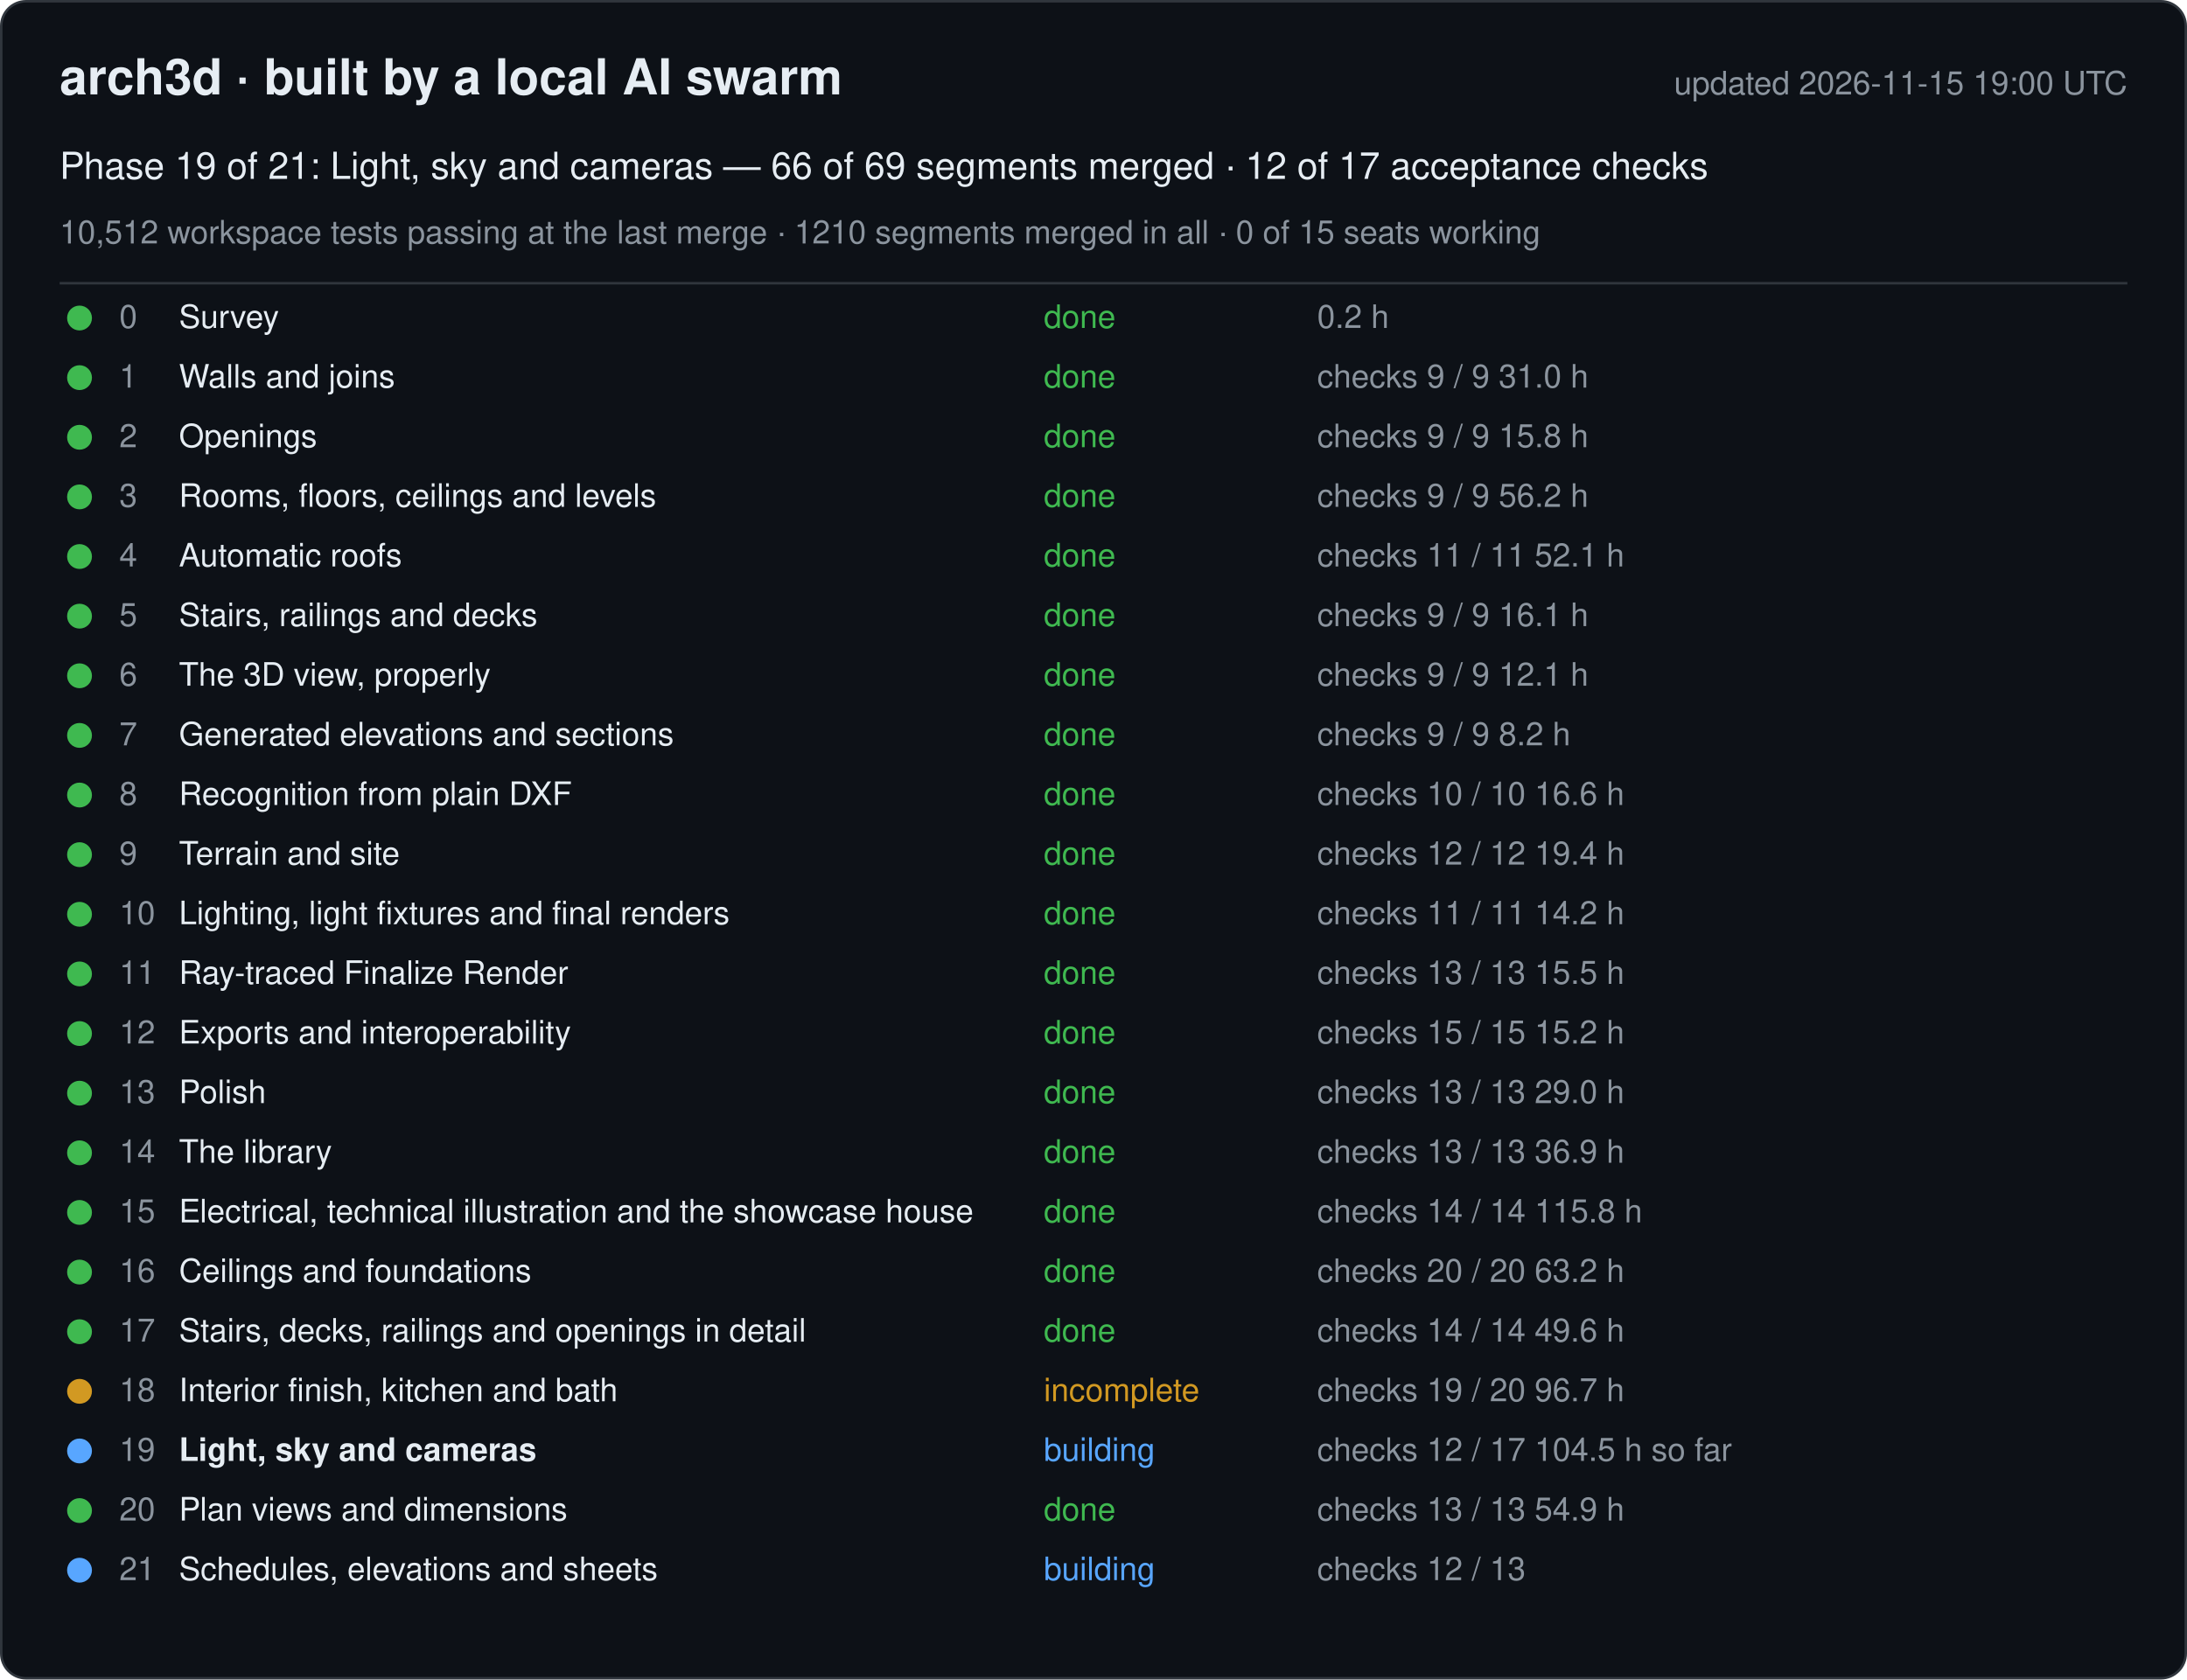
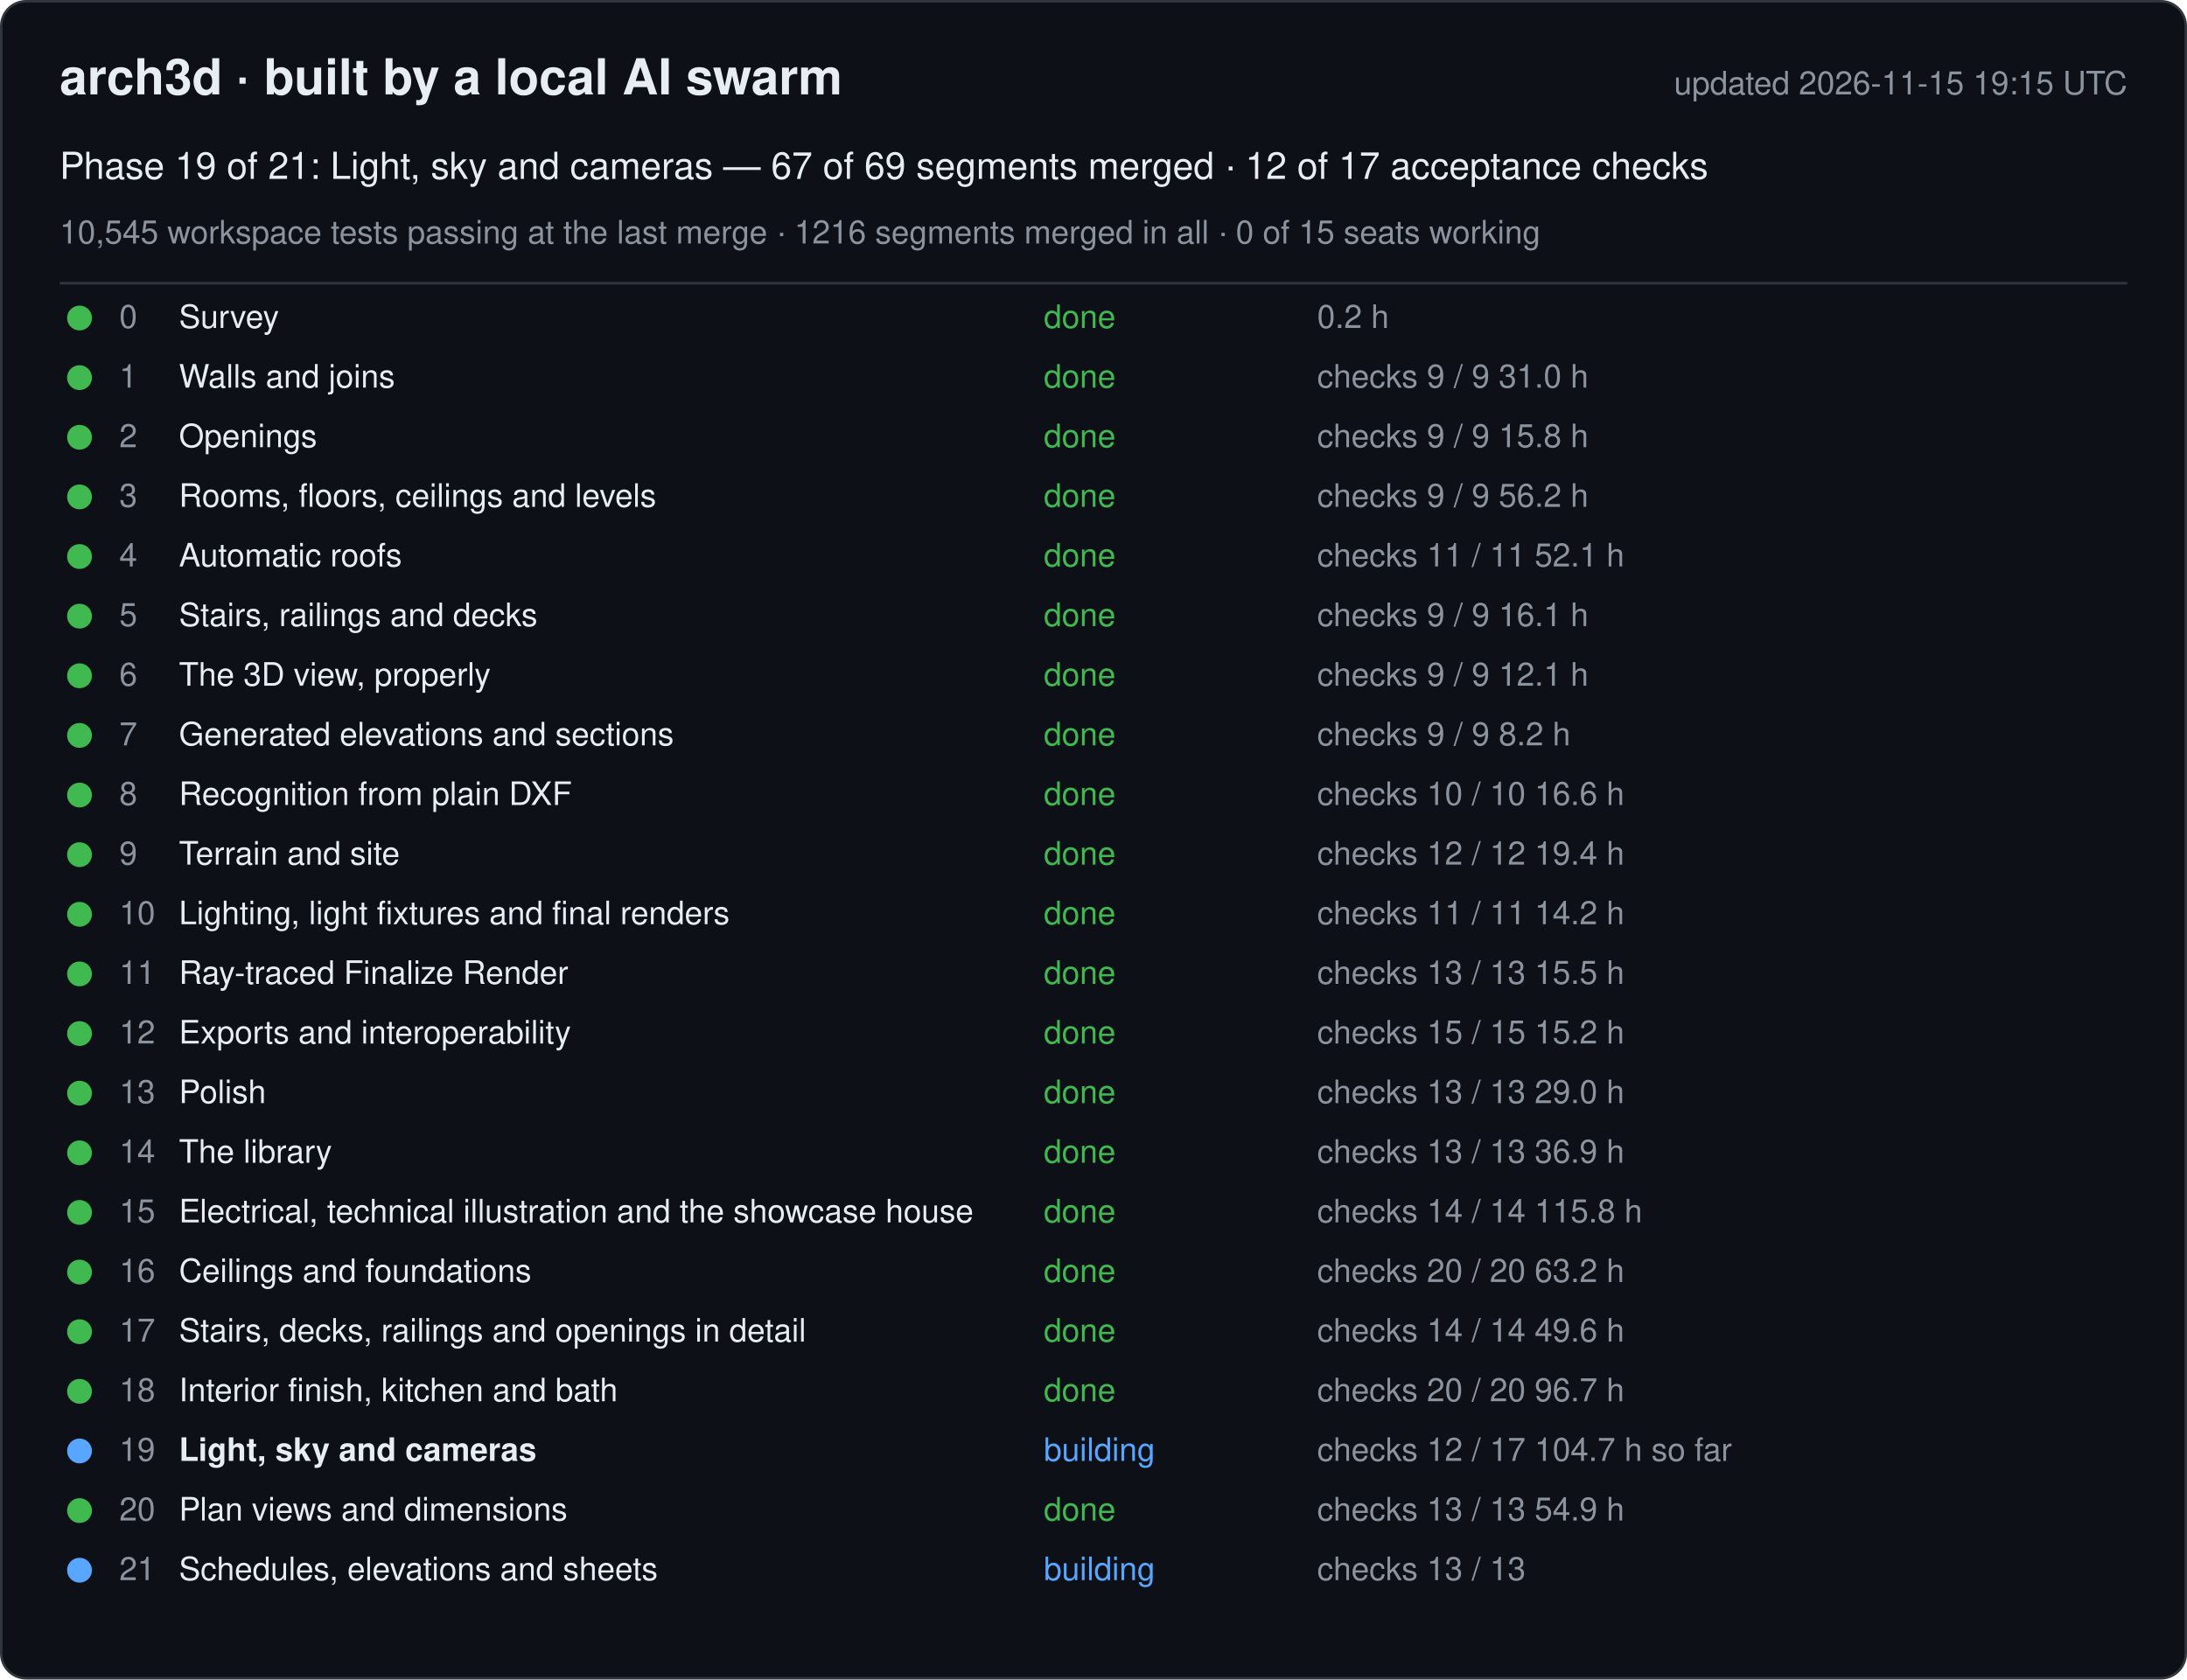
<svg xmlns="http://www.w3.org/2000/svg" width="880" height="676" viewBox="0 0 880 676" font-family="-apple-system, Segoe UI, Helvetica, Arial, sans-serif">
  <rect x="0.5" y="0.5" width="879" height="675" rx="10" fill="#0d1117" stroke="#30363d" />
  <text x="24" y="38" font-size="20" font-weight="600" fill="#e6edf3">arch3d · built by a local AI swarm</text>
-   <text x="856" y="38" font-size="13" fill="#8b949e" text-anchor="end">updated 2026-11-15 19:00 UTC</text>
-   <text x="24" y="72" font-size="15" fill="#e6edf3">Phase 19 of 21: Light, sky and cameras — 66 of 69 segments merged · 12 of 17 acceptance checks</text>
-   <text x="24" y="98" font-size="13" fill="#8b949e">10,512 workspace tests passing at the last merge · 1210 segments merged in all · 0 of 15 seats working</text>
+   <text x="856" y="38" font-size="13" fill="#8b949e" text-anchor="end">updated 2026-11-15 19:15 UTC</text>
+   <text x="24" y="72" font-size="15" fill="#e6edf3">Phase 19 of 21: Light, sky and cameras — 67 of 69 segments merged · 12 of 17 acceptance checks</text>
+   <text x="24" y="98" font-size="13" fill="#8b949e">10,545 workspace tests passing at the last merge · 1216 segments merged in all · 0 of 15 seats working</text>
  <line x1="24" y1="114" x2="856" y2="114" stroke="#30363d" />
  <g data-phase="0">
    <circle cx="32" cy="128" r="5" fill="#3fb950" />
    <text x="48" y="132" font-size="13" fill="#8b949e">0</text>
    <text x="72" y="132" font-size="13" fill="#e6edf3">Survey</text>
    <text x="420" y="132" font-size="13" fill="#3fb950">done</text>
    <text x="530" y="132" font-size="13" fill="#8b949e">0.2 h</text>
  </g>
  <g data-phase="1">
    <circle cx="32" cy="152" r="5" fill="#3fb950" />
    <text x="48" y="156" font-size="13" fill="#8b949e">1</text>
    <text x="72" y="156" font-size="13" fill="#e6edf3">Walls and joins</text>
    <text x="420" y="156" font-size="13" fill="#3fb950">done</text>
    <text x="530" y="156" font-size="13" fill="#8b949e">checks 9 / 9   31.0 h</text>
  </g>
  <g data-phase="2">
    <circle cx="32" cy="176" r="5" fill="#3fb950" />
    <text x="48" y="180" font-size="13" fill="#8b949e">2</text>
    <text x="72" y="180" font-size="13" fill="#e6edf3">Openings</text>
    <text x="420" y="180" font-size="13" fill="#3fb950">done</text>
    <text x="530" y="180" font-size="13" fill="#8b949e">checks 9 / 9   15.8 h</text>
  </g>
  <g data-phase="3">
    <circle cx="32" cy="200" r="5" fill="#3fb950" />
    <text x="48" y="204" font-size="13" fill="#8b949e">3</text>
    <text x="72" y="204" font-size="13" fill="#e6edf3">Rooms, floors, ceilings and levels</text>
    <text x="420" y="204" font-size="13" fill="#3fb950">done</text>
    <text x="530" y="204" font-size="13" fill="#8b949e">checks 9 / 9   56.2 h</text>
  </g>
  <g data-phase="4">
    <circle cx="32" cy="224" r="5" fill="#3fb950" />
    <text x="48" y="228" font-size="13" fill="#8b949e">4</text>
    <text x="72" y="228" font-size="13" fill="#e6edf3">Automatic roofs</text>
    <text x="420" y="228" font-size="13" fill="#3fb950">done</text>
    <text x="530" y="228" font-size="13" fill="#8b949e">checks 11 / 11   52.1 h</text>
  </g>
  <g data-phase="5">
    <circle cx="32" cy="248" r="5" fill="#3fb950" />
    <text x="48" y="252" font-size="13" fill="#8b949e">5</text>
    <text x="72" y="252" font-size="13" fill="#e6edf3">Stairs, railings and decks</text>
    <text x="420" y="252" font-size="13" fill="#3fb950">done</text>
    <text x="530" y="252" font-size="13" fill="#8b949e">checks 9 / 9   16.1 h</text>
  </g>
  <g data-phase="6">
    <circle cx="32" cy="272" r="5" fill="#3fb950" />
    <text x="48" y="276" font-size="13" fill="#8b949e">6</text>
    <text x="72" y="276" font-size="13" fill="#e6edf3">The 3D view, properly</text>
    <text x="420" y="276" font-size="13" fill="#3fb950">done</text>
    <text x="530" y="276" font-size="13" fill="#8b949e">checks 9 / 9   12.1 h</text>
  </g>
  <g data-phase="7">
    <circle cx="32" cy="296" r="5" fill="#3fb950" />
    <text x="48" y="300" font-size="13" fill="#8b949e">7</text>
    <text x="72" y="300" font-size="13" fill="#e6edf3">Generated elevations and sections</text>
    <text x="420" y="300" font-size="13" fill="#3fb950">done</text>
    <text x="530" y="300" font-size="13" fill="#8b949e">checks 9 / 9   8.2 h</text>
  </g>
  <g data-phase="8">
    <circle cx="32" cy="320" r="5" fill="#3fb950" />
    <text x="48" y="324" font-size="13" fill="#8b949e">8</text>
    <text x="72" y="324" font-size="13" fill="#e6edf3">Recognition from plain DXF</text>
    <text x="420" y="324" font-size="13" fill="#3fb950">done</text>
    <text x="530" y="324" font-size="13" fill="#8b949e">checks 10 / 10   16.6 h</text>
  </g>
  <g data-phase="9">
    <circle cx="32" cy="344" r="5" fill="#3fb950" />
    <text x="48" y="348" font-size="13" fill="#8b949e">9</text>
    <text x="72" y="348" font-size="13" fill="#e6edf3">Terrain and site</text>
    <text x="420" y="348" font-size="13" fill="#3fb950">done</text>
    <text x="530" y="348" font-size="13" fill="#8b949e">checks 12 / 12   19.4 h</text>
  </g>
  <g data-phase="10">
    <circle cx="32" cy="368" r="5" fill="#3fb950" />
    <text x="48" y="372" font-size="13" fill="#8b949e">10</text>
    <text x="72" y="372" font-size="13" fill="#e6edf3">Lighting, light fixtures and final renders</text>
    <text x="420" y="372" font-size="13" fill="#3fb950">done</text>
    <text x="530" y="372" font-size="13" fill="#8b949e">checks 11 / 11   14.2 h</text>
  </g>
  <g data-phase="11">
    <circle cx="32" cy="392" r="5" fill="#3fb950" />
    <text x="48" y="396" font-size="13" fill="#8b949e">11</text>
    <text x="72" y="396" font-size="13" fill="#e6edf3">Ray-traced Finalize Render</text>
    <text x="420" y="396" font-size="13" fill="#3fb950">done</text>
    <text x="530" y="396" font-size="13" fill="#8b949e">checks 13 / 13   15.5 h</text>
  </g>
  <g data-phase="12">
    <circle cx="32" cy="416" r="5" fill="#3fb950" />
    <text x="48" y="420" font-size="13" fill="#8b949e">12</text>
    <text x="72" y="420" font-size="13" fill="#e6edf3">Exports and interoperability</text>
    <text x="420" y="420" font-size="13" fill="#3fb950">done</text>
    <text x="530" y="420" font-size="13" fill="#8b949e">checks 15 / 15   15.2 h</text>
  </g>
  <g data-phase="13">
    <circle cx="32" cy="440" r="5" fill="#3fb950" />
    <text x="48" y="444" font-size="13" fill="#8b949e">13</text>
    <text x="72" y="444" font-size="13" fill="#e6edf3">Polish</text>
    <text x="420" y="444" font-size="13" fill="#3fb950">done</text>
    <text x="530" y="444" font-size="13" fill="#8b949e">checks 13 / 13   29.0 h</text>
  </g>
  <g data-phase="14">
    <circle cx="32" cy="464" r="5" fill="#3fb950" />
    <text x="48" y="468" font-size="13" fill="#8b949e">14</text>
    <text x="72" y="468" font-size="13" fill="#e6edf3">The library</text>
    <text x="420" y="468" font-size="13" fill="#3fb950">done</text>
    <text x="530" y="468" font-size="13" fill="#8b949e">checks 13 / 13   36.9 h</text>
  </g>
  <g data-phase="15">
    <circle cx="32" cy="488" r="5" fill="#3fb950" />
    <text x="48" y="492" font-size="13" fill="#8b949e">15</text>
    <text x="72" y="492" font-size="13" fill="#e6edf3">Electrical, technical illustration and the showcase house</text>
    <text x="420" y="492" font-size="13" fill="#3fb950">done</text>
    <text x="530" y="492" font-size="13" fill="#8b949e">checks 14 / 14   115.8 h</text>
  </g>
  <g data-phase="16">
    <circle cx="32" cy="512" r="5" fill="#3fb950" />
    <text x="48" y="516" font-size="13" fill="#8b949e">16</text>
    <text x="72" y="516" font-size="13" fill="#e6edf3">Ceilings and foundations</text>
    <text x="420" y="516" font-size="13" fill="#3fb950">done</text>
    <text x="530" y="516" font-size="13" fill="#8b949e">checks 20 / 20   63.2 h</text>
  </g>
  <g data-phase="17">
    <circle cx="32" cy="536" r="5" fill="#3fb950" />
    <text x="48" y="540" font-size="13" fill="#8b949e">17</text>
    <text x="72" y="540" font-size="13" fill="#e6edf3">Stairs, decks, railings and openings in detail</text>
    <text x="420" y="540" font-size="13" fill="#3fb950">done</text>
    <text x="530" y="540" font-size="13" fill="#8b949e">checks 14 / 14   49.6 h</text>
  </g>
  <g data-phase="18">
-     <circle cx="32" cy="560" r="5" fill="#d29922" />
+     <circle cx="32" cy="560" r="5" fill="#3fb950" />
    <text x="48" y="564" font-size="13" fill="#8b949e">18</text>
    <text x="72" y="564" font-size="13" fill="#e6edf3">Interior finish, kitchen and bath</text>
-     <text x="420" y="564" font-size="13" fill="#d29922">incomplete</text>
-     <text x="530" y="564" font-size="13" fill="#8b949e">checks 19 / 20   96.7 h</text>
+     <text x="420" y="564" font-size="13" fill="#3fb950">done</text>
+     <text x="530" y="564" font-size="13" fill="#8b949e">checks 20 / 20   96.7 h</text>
  </g>
  <g data-phase="19">
    <circle cx="32" cy="584" r="5" fill="#58a6ff" />
    <text x="48" y="588" font-size="13" fill="#8b949e">19</text>
    <text x="72" y="588" font-size="13" fill="#e6edf3" font-weight="600">Light, sky and cameras</text>
    <text x="420" y="588" font-size="13" fill="#58a6ff">building</text>
-     <text x="530" y="588" font-size="13" fill="#8b949e">checks 12 / 17   104.5 h so far</text>
+     <text x="530" y="588" font-size="13" fill="#8b949e">checks 12 / 17   104.7 h so far</text>
  </g>
  <g data-phase="20">
    <circle cx="32" cy="608" r="5" fill="#3fb950" />
    <text x="48" y="612" font-size="13" fill="#8b949e">20</text>
    <text x="72" y="612" font-size="13" fill="#e6edf3">Plan views and dimensions</text>
    <text x="420" y="612" font-size="13" fill="#3fb950">done</text>
    <text x="530" y="612" font-size="13" fill="#8b949e">checks 13 / 13   54.9 h</text>
  </g>
  <g data-phase="21">
    <circle cx="32" cy="632" r="5" fill="#58a6ff" />
    <text x="48" y="636" font-size="13" fill="#8b949e">21</text>
    <text x="72" y="636" font-size="13" fill="#e6edf3">Schedules, elevations and sheets</text>
    <text x="420" y="636" font-size="13" fill="#58a6ff">building</text>
-     <text x="530" y="636" font-size="13" fill="#8b949e">checks 12 / 13</text>
+     <text x="530" y="636" font-size="13" fill="#8b949e">checks 13 / 13</text>
  </g>
</svg>
